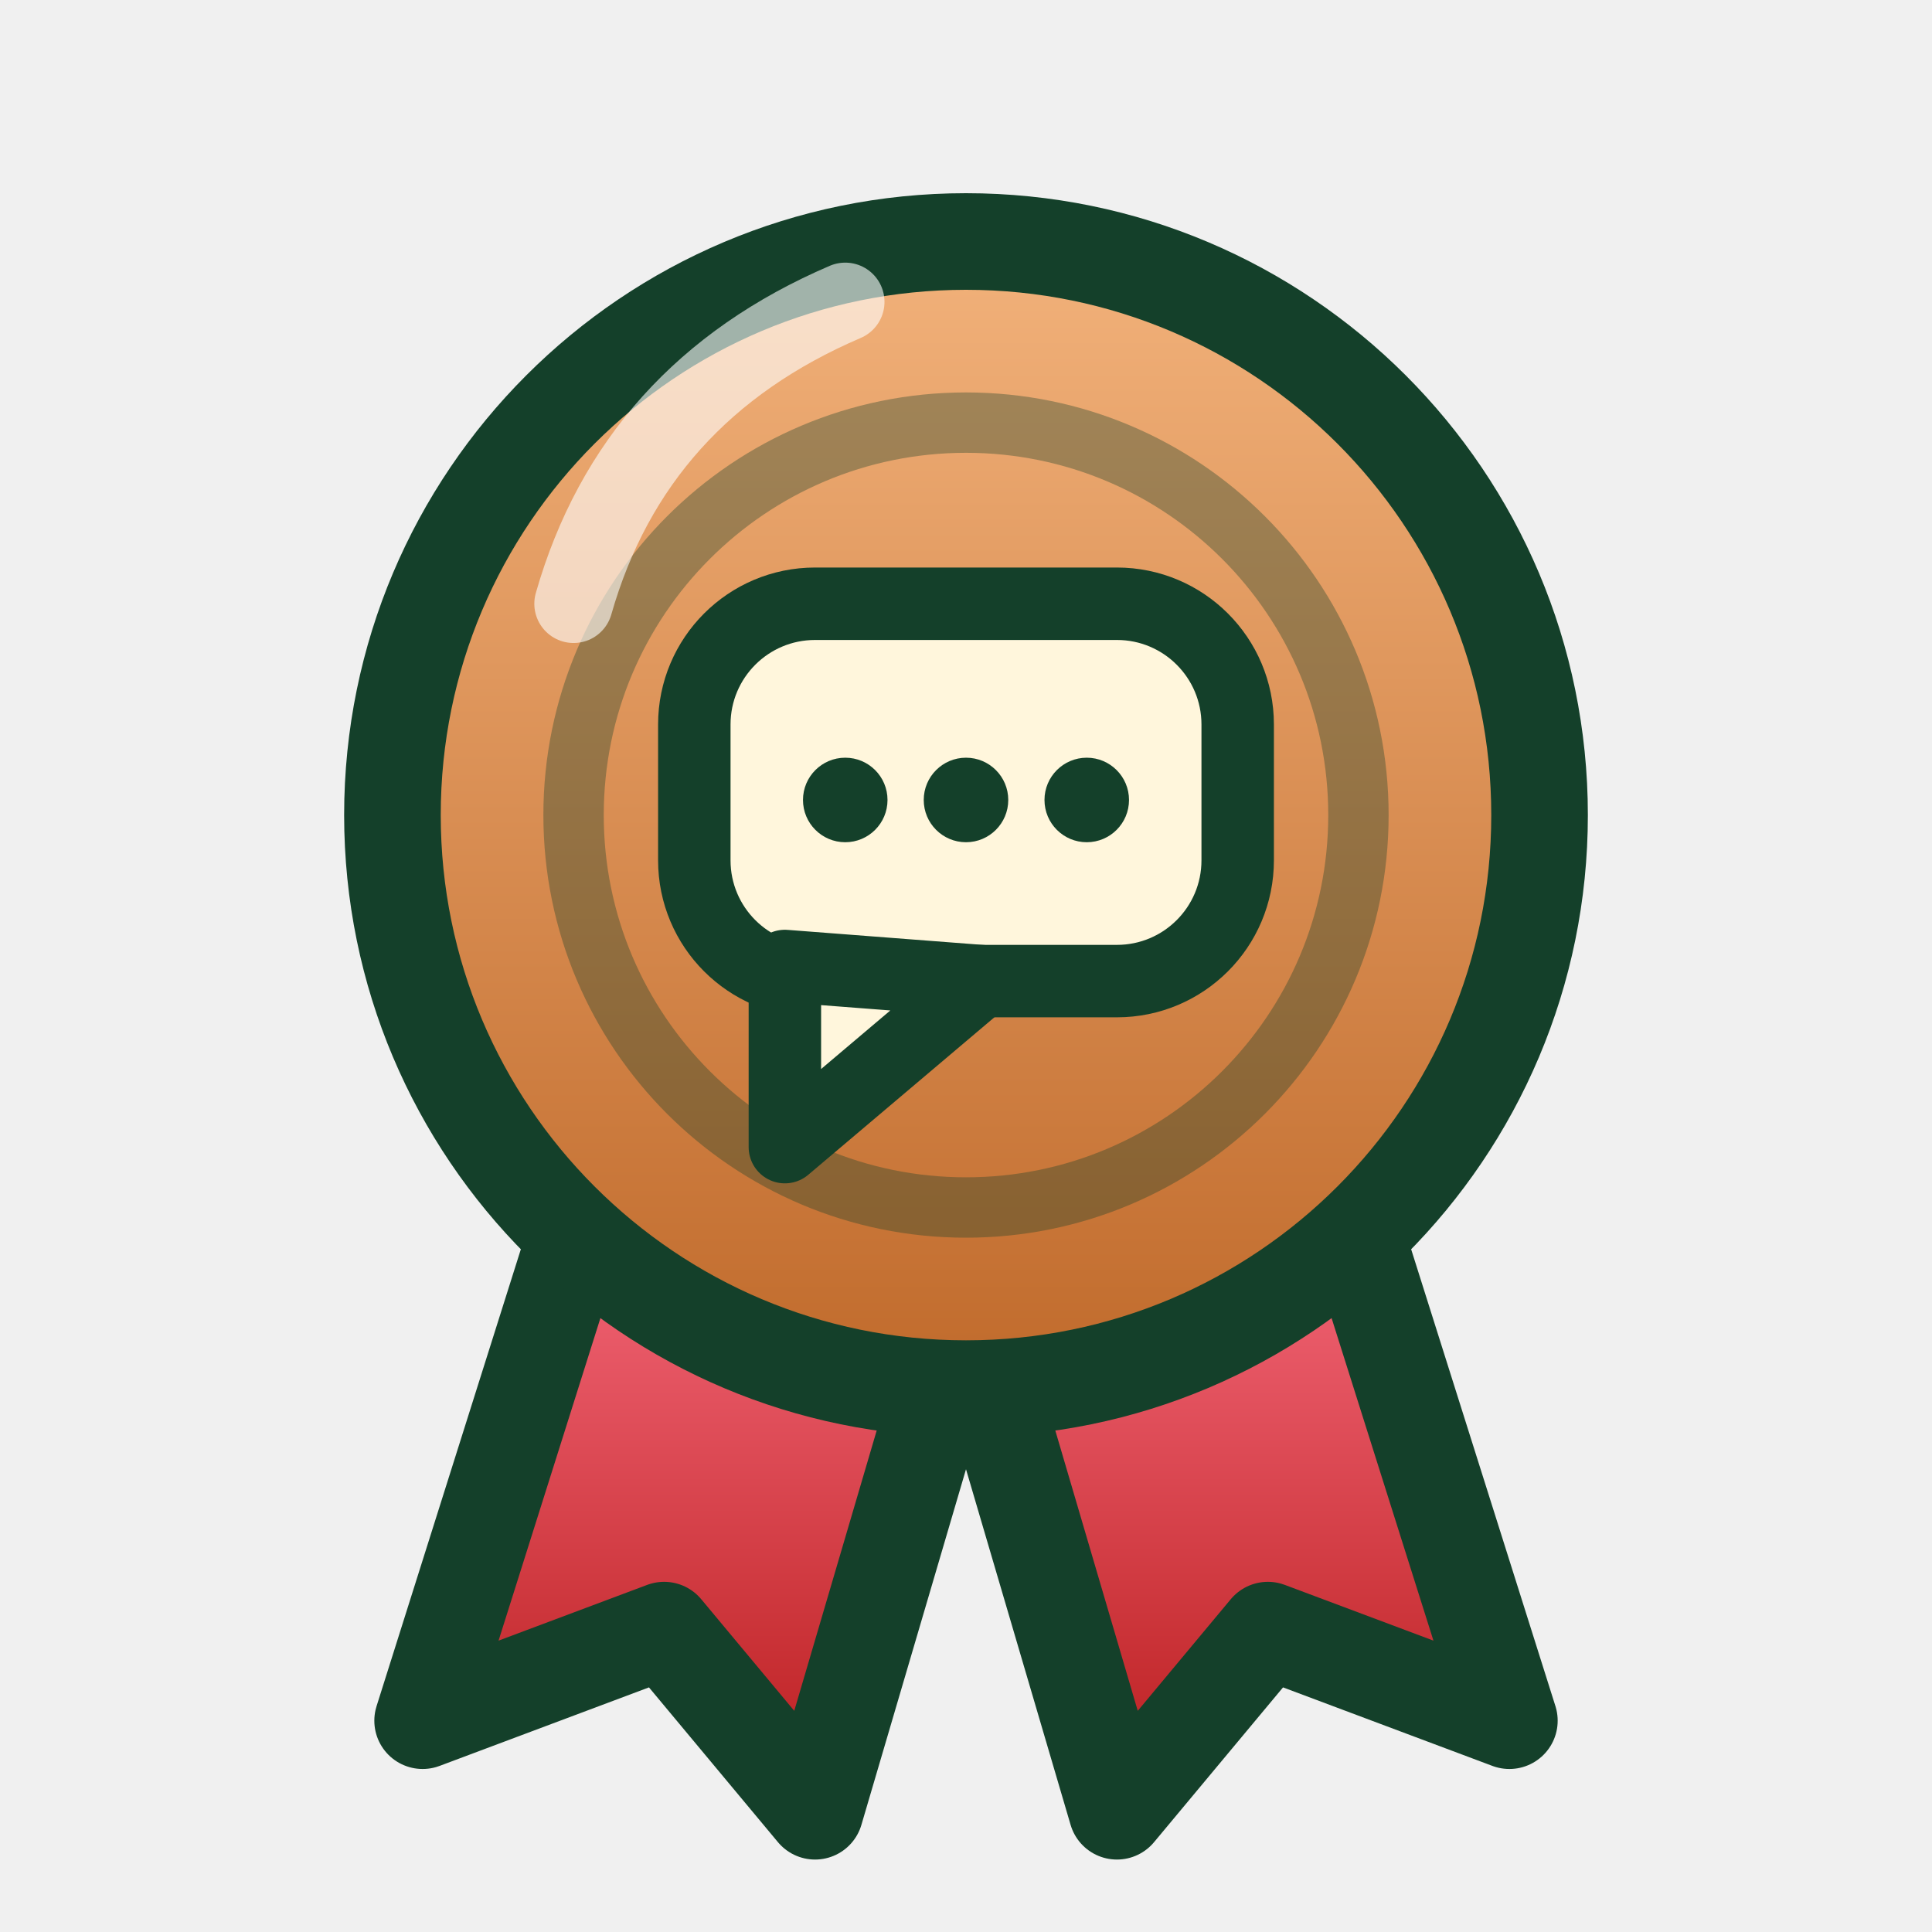
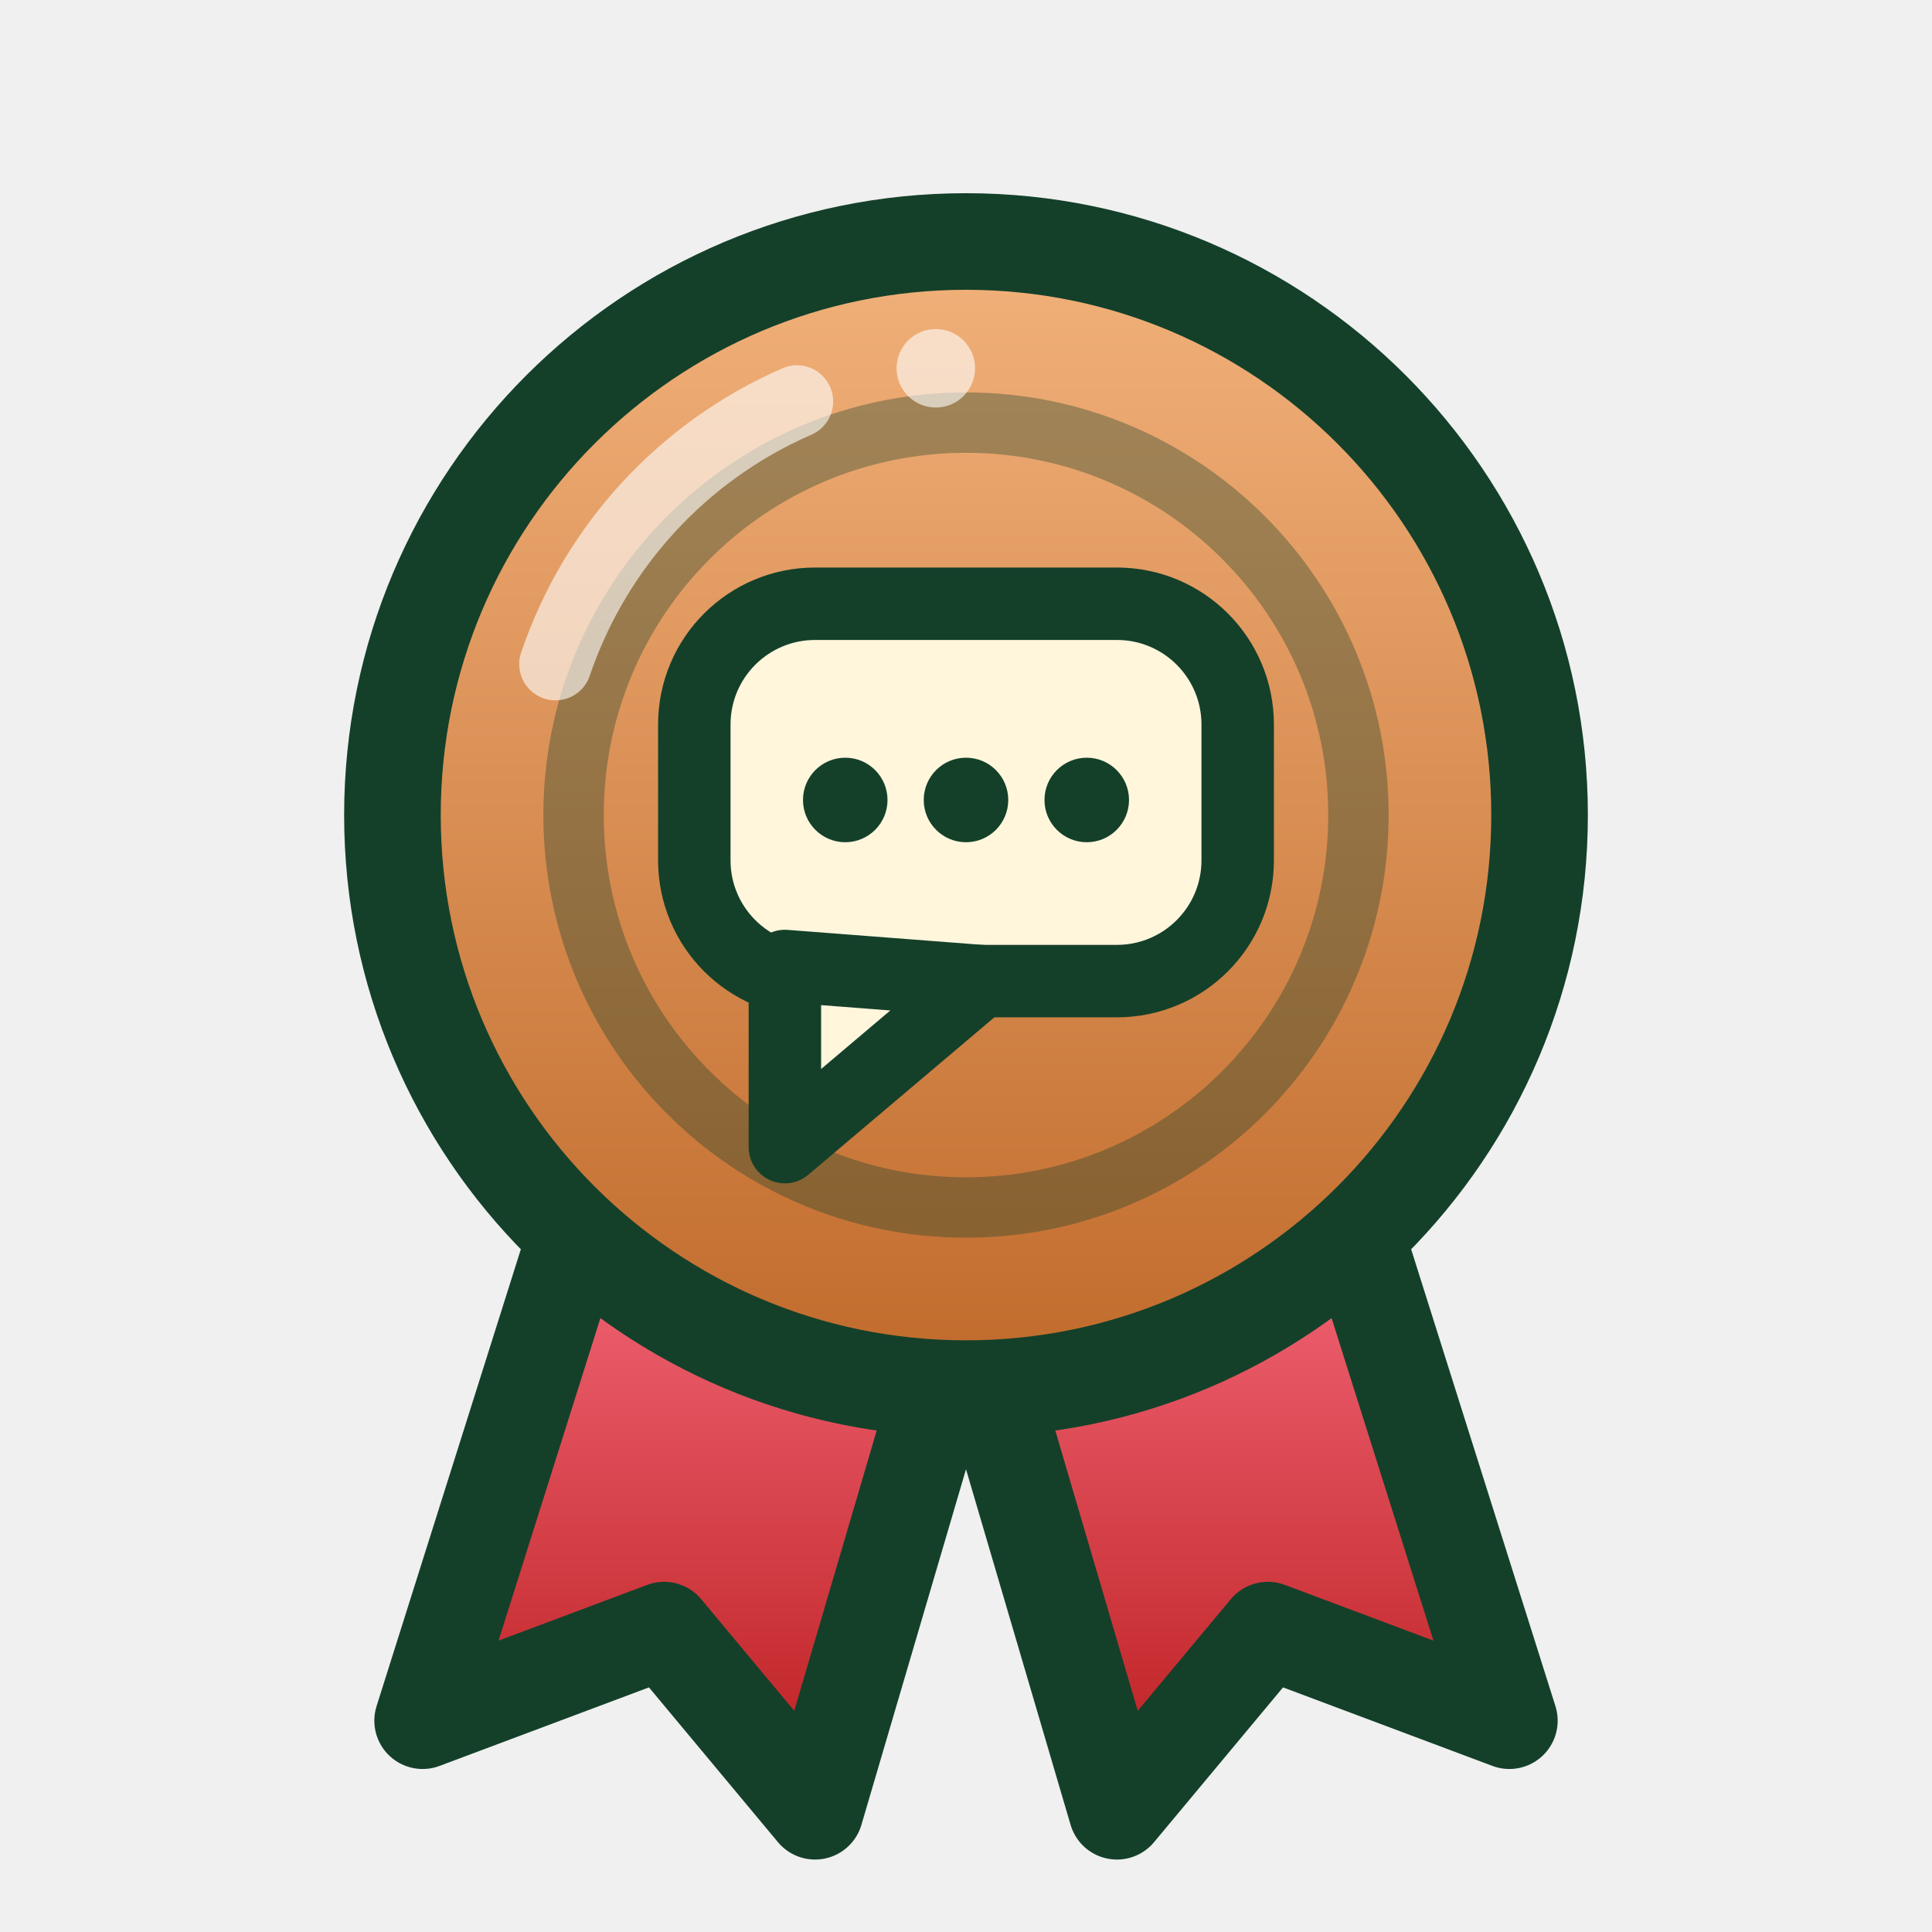
<svg xmlns="http://www.w3.org/2000/svg" viewBox="0 0 64 64" width="64" height="64">
  <defs>
    <linearGradient id="matches_10_r" x1="0" y1="0" x2="0" y2="1">
      <stop offset="0" stop-color="#FB7185" />
      <stop offset="1" stop-color="#B91C1C" />
    </linearGradient>
    <linearGradient id="matches_10_m" x1="0" y1="0" x2="0" y2="1">
      <stop offset="0" stop-color="#F2B27B" />
      <stop offset="1" stop-color="#C06A2B" />
    </linearGradient>
  </defs>
  <path d="M20 38 L32 43 L27 60 L22 54 L14 57 Z" fill="url(#matches_10_r)" stroke="#14402a" stroke-width="3.2" stroke-linejoin="round" stroke-linecap="round" />
  <path d="M44 38 L32 43 L37 60 L42 54 L50 57 Z" fill="url(#matches_10_r)" stroke="#14402a" stroke-width="3.2" stroke-linejoin="round" stroke-linecap="round" />
  <circle cx="32" cy="27" r="19" fill="url(#matches_10_m)" stroke="#14402a" stroke-width="3.2" stroke-linejoin="round" stroke-linecap="round" />
  <circle cx="32" cy="27" r="13" fill="none" stroke="#14402a" stroke-opacity="0.35" stroke-width="2" />
  <rect x="23" y="20" width="18" height="12.5" rx="4" fill="#FFF6DC" stroke="#14402a" stroke-width="2.4" stroke-linejoin="round" />
  <path d="M26 32 L26 38 L32.5 32.5 Z" fill="#FFF6DC" stroke="#14402a" stroke-width="2.4" stroke-linejoin="round" />
  <circle cx="28" cy="26.5" r="1.4" fill="#14402a" />
  <circle cx="32" cy="26.5" r="1.4" fill="#14402a" />
  <circle cx="36" cy="26.5" r="1.4" fill="#14402a" />
-   <path d="M19 20 Q21 13 28 10" fill="none" stroke="#FFFFFF" stroke-opacity="0.6" stroke-width="2.6" stroke-linecap="round" />
+   <path d="M18.4 22 A14.6 14.6 0 0 1 26.4 13.3" fill="none" stroke="#FFFFFF" stroke-opacity="0.6" stroke-width="2.4" stroke-linecap="round" />
+   <circle cx="31" cy="12.2" r="1.3" fill="#FFFFFF" fill-opacity="0.6" />
</svg>
